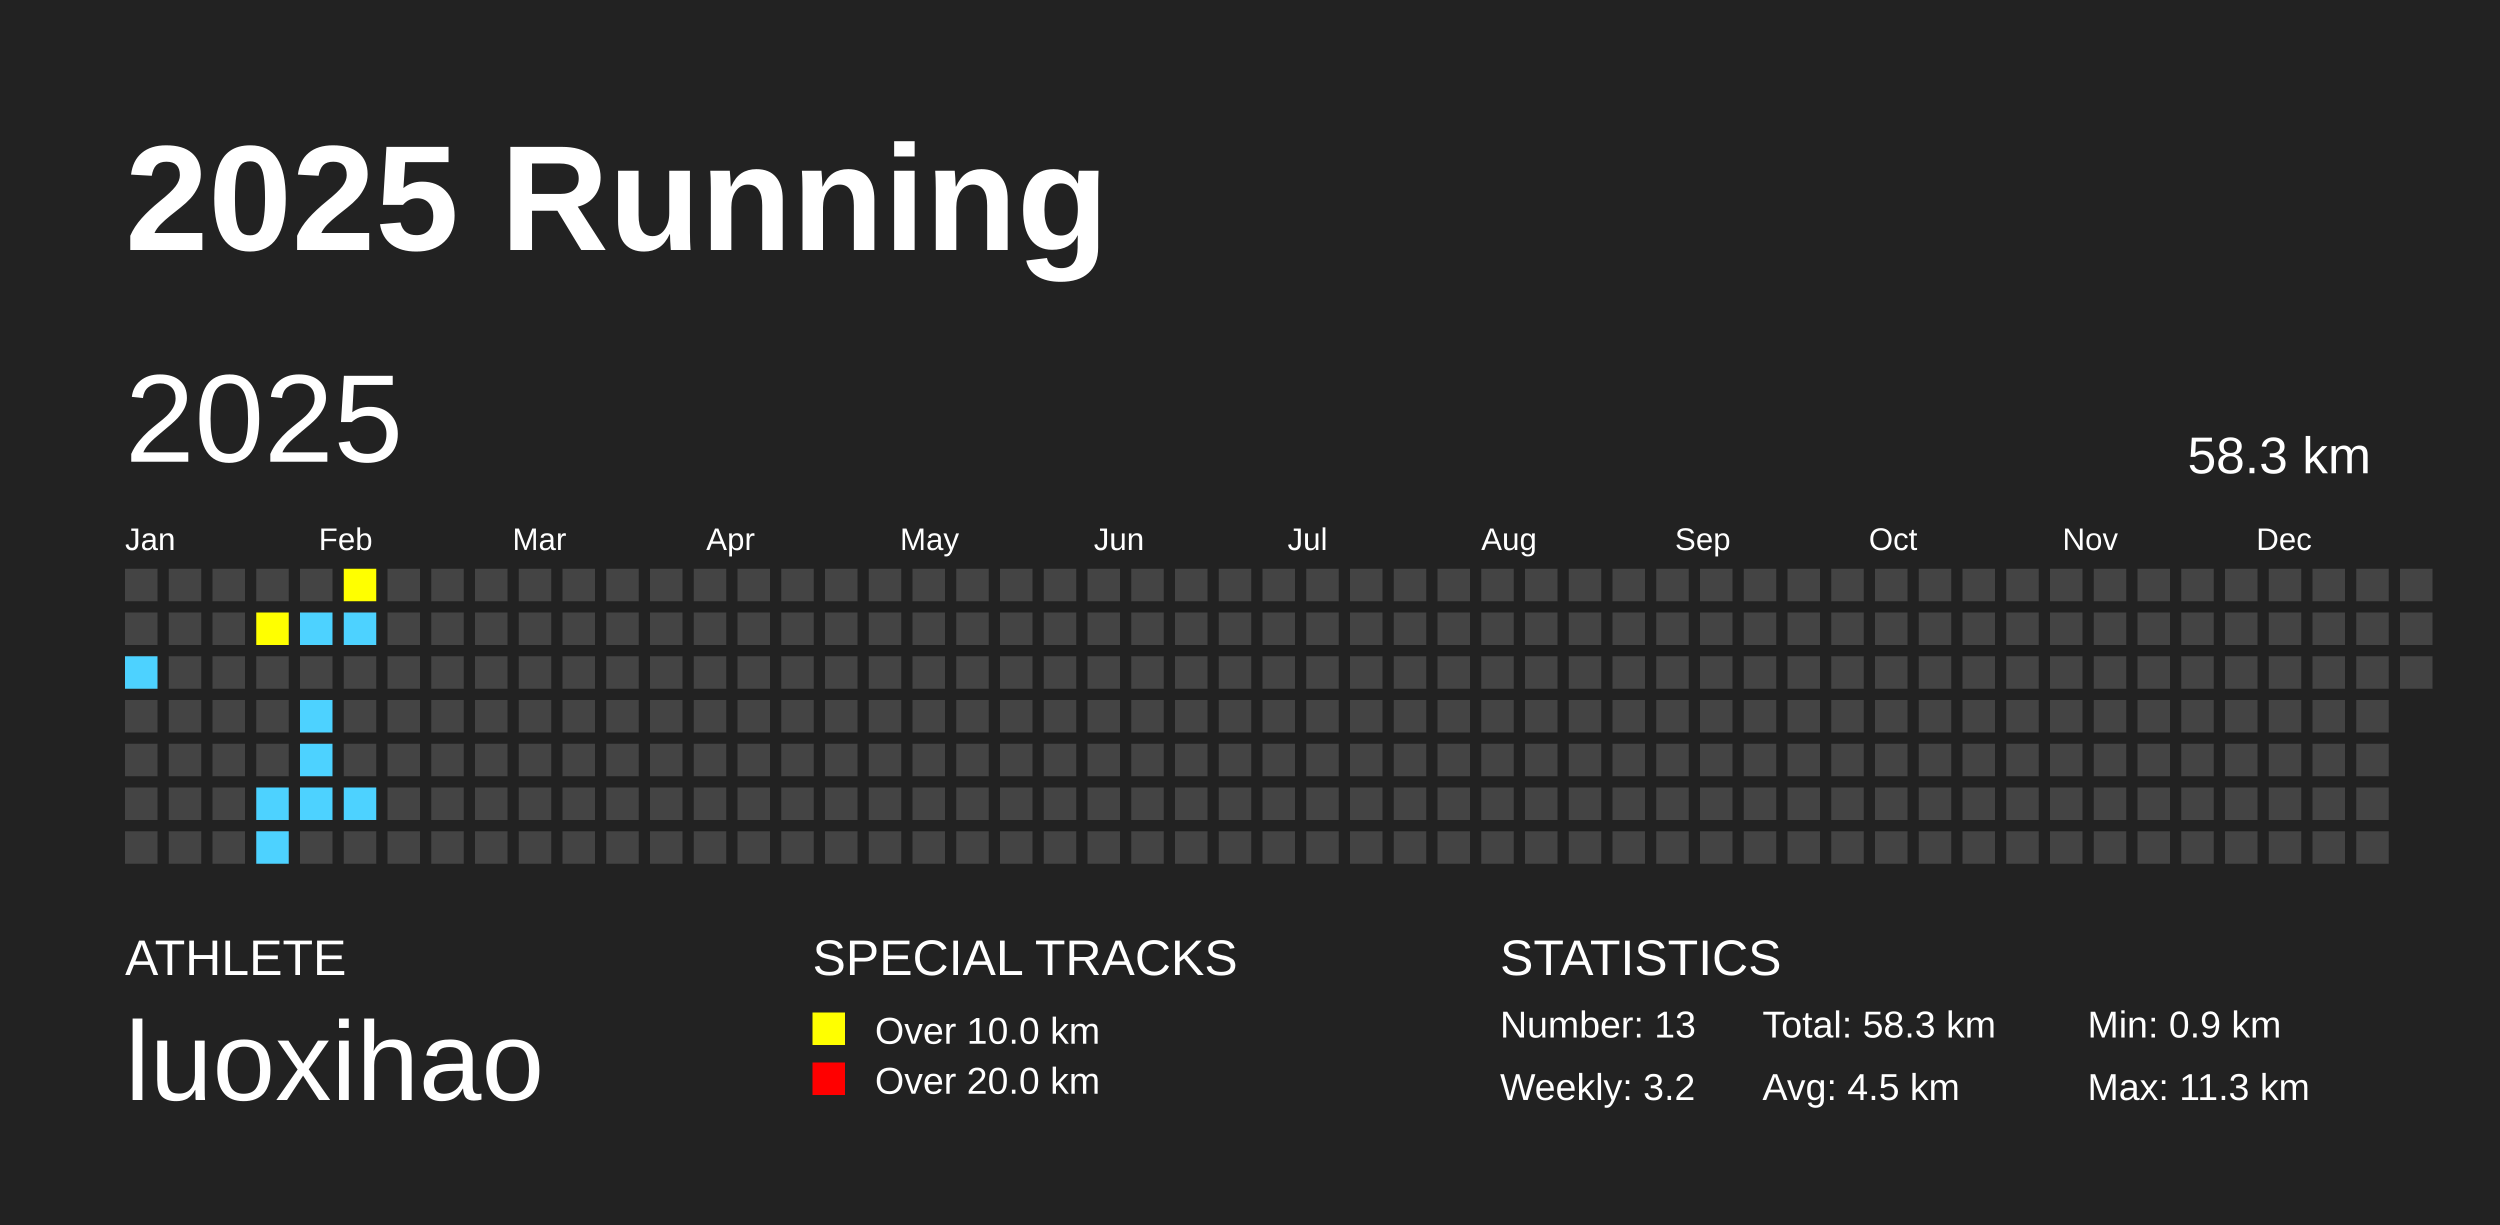
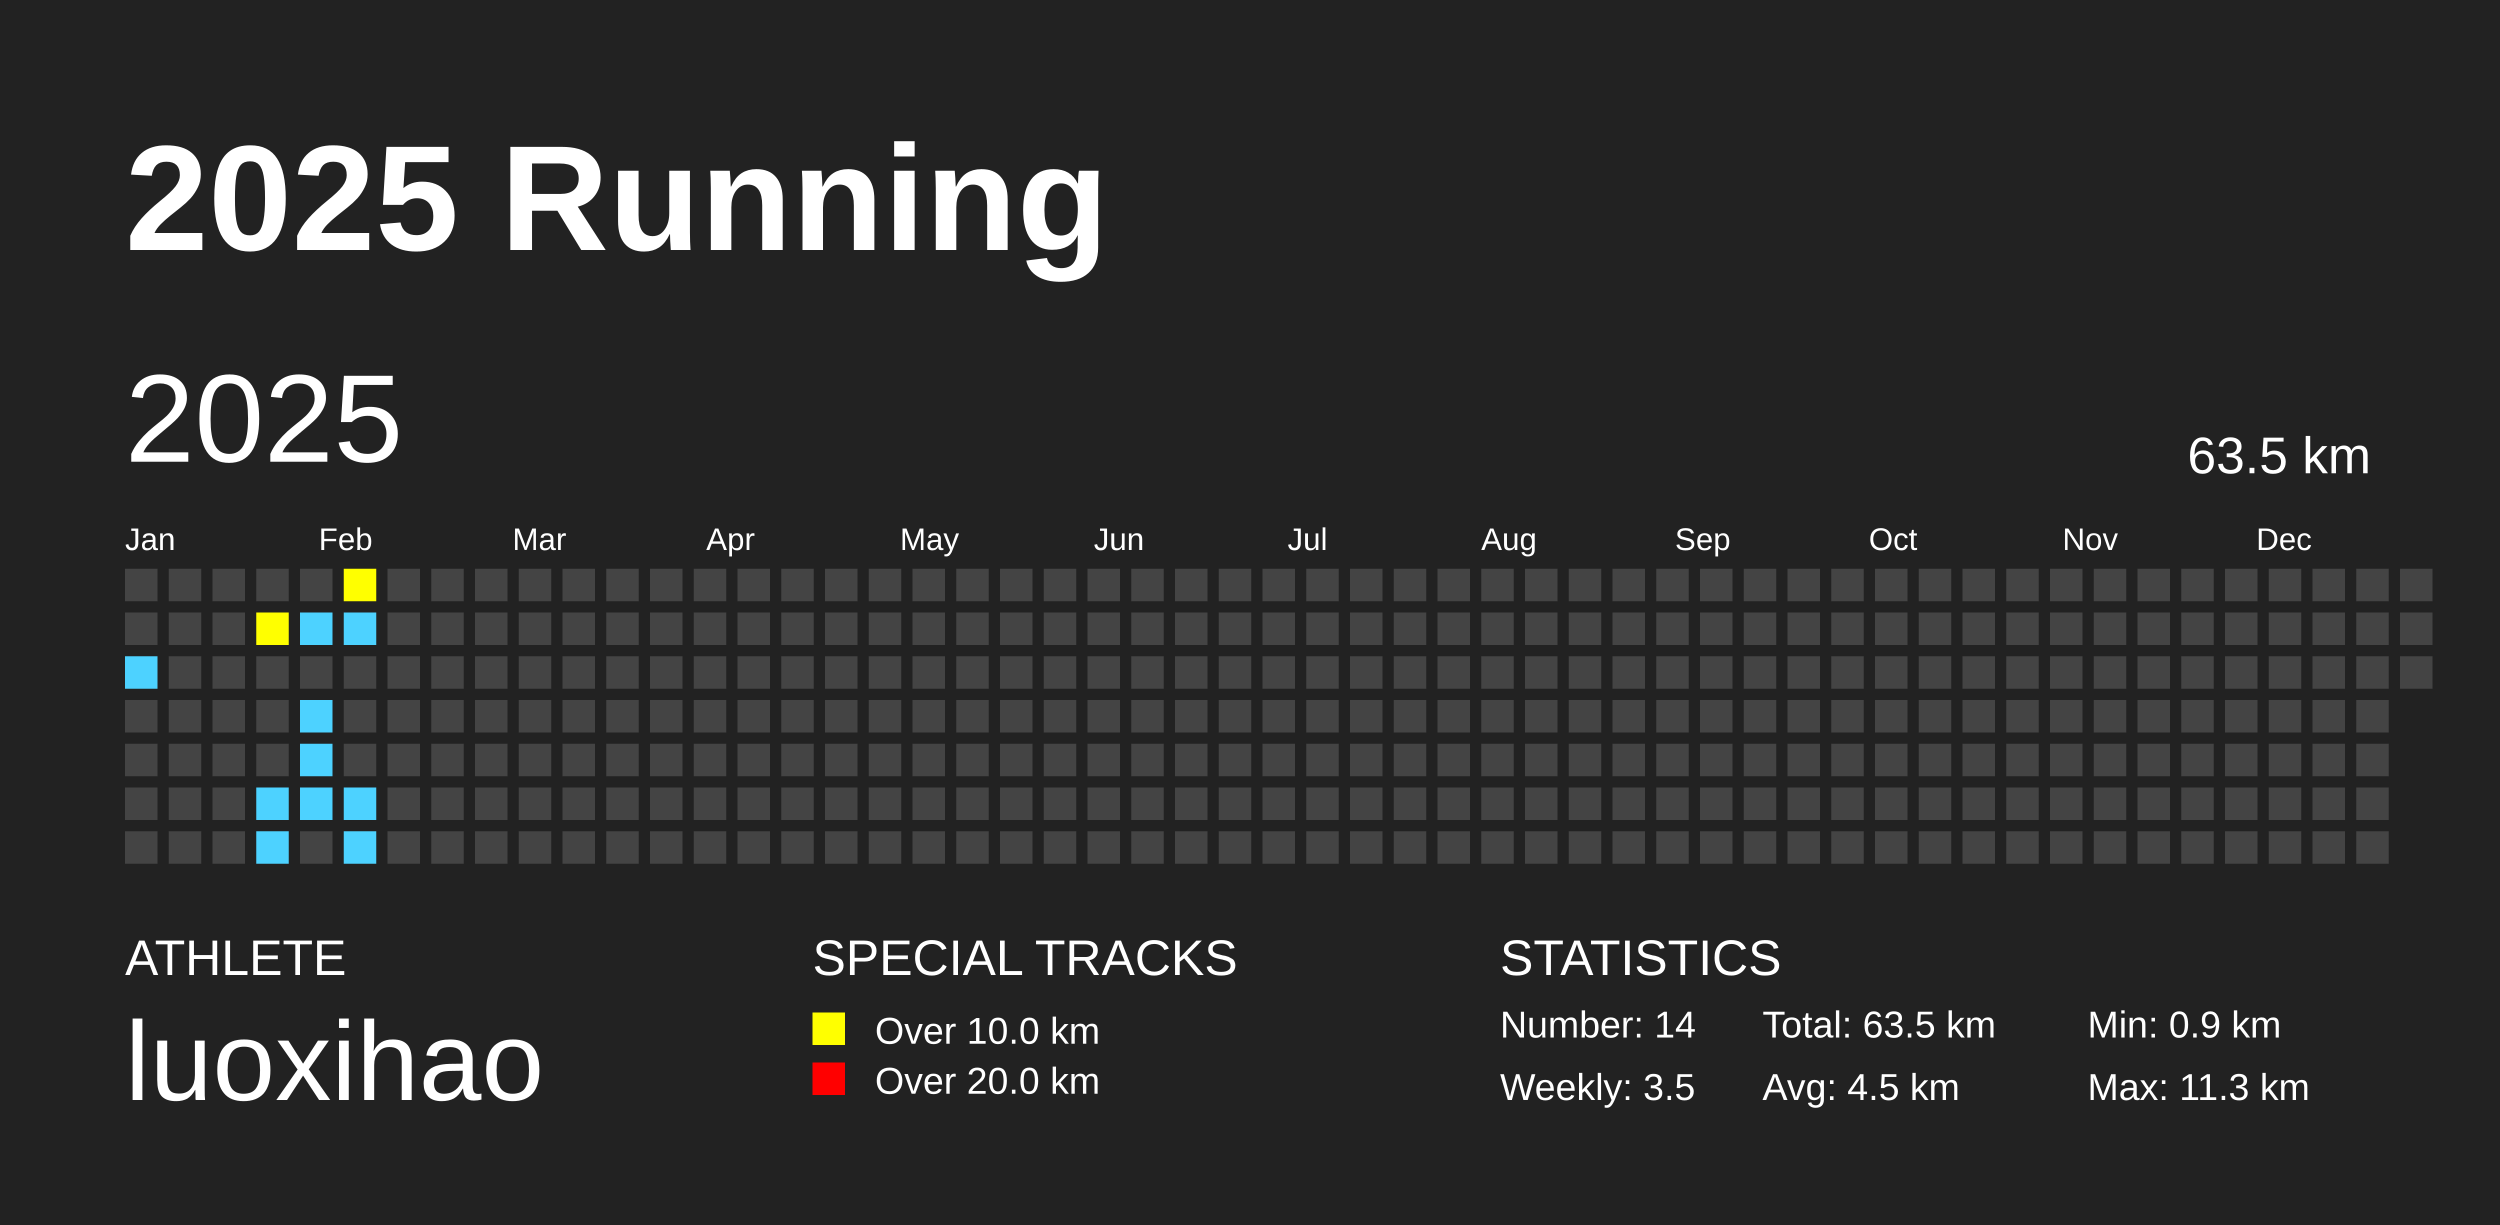
<svg xmlns="http://www.w3.org/2000/svg" baseProfile="full" height="98mm" version="1.1" viewBox="0,0,200,98" width="200mm">
  <defs />
  <rect fill="#222222" height="98" width="200" x="0" y="0" />
  <text fill="#FFFFFF" style="font-size:12px; font-family:Arial; font-weight:bold;" x="10" y="20">2025 Running</text>
  <text fill="#FFFFFF" style="font-size:4px; font-family:Arial" x="10" y="78">ATHLETE</text>
  <text fill="#FFFFFF" style="font-size:9px; font-family:Arial" x="10" y="88">luoxihao</text>
  <text fill="#FFFFFF" style="font-size:4px; font-family:Arial" x="65" y="78">SPECIAL TRACKS</text>
  <rect fill="yellow" height="2.6" width="2.6" x="65" y="81" />
  <text fill="#FFFFFF" style="font-size:3px; font-family:Arial" x="70" y="83.5">Over 10.0 km</text>
  <rect fill="red" height="2.6" width="2.6" x="65" y="85" />
  <text fill="#FFFFFF" style="font-size:3px; font-family:Arial" x="70" y="87.5">Over 20.0 km</text>
  <text fill="#FFFFFF" style="font-size:4px; font-family:Arial" x="120" y="78">STATISTICS</text>
-   <text fill="#FFFFFF" style="font-size:3px; font-family:Arial" x="120" y="83">Number: 13</text>
-   <text fill="#FFFFFF" style="font-size:3px; font-family:Arial" x="120" y="88">Weekly: 3.2</text>
-   <text fill="#FFFFFF" style="font-size:3px; font-family:Arial" x="141" y="83">Total: 58.3 km</text>
+   <text fill="#FFFFFF" style="font-size:3px; font-family:Arial" x="120" y="83">Number: 14</text>
+   <text fill="#FFFFFF" style="font-size:3px; font-family:Arial" x="120" y="88">Weekly: 3.5</text>
+   <text fill="#FFFFFF" style="font-size:3px; font-family:Arial" x="141" y="83">Total: 63.5 km</text>
  <text fill="#FFFFFF" style="font-size:3px; font-family:Arial" x="141" y="88">Avg: 4.5 km</text>
  <text fill="#FFFFFF" style="font-size:3px; font-family:Arial" x="167" y="83">Min: 0.9 km</text>
  <text fill="#FFFFFF" style="font-size:3px; font-family:Arial" x="167" y="88">Max: 11.3 km</text>
  <text dominant-baseline="hanging" fill="#FFFFFF" style="font-size:10.0px; font-family:Arial;" x="10" y="30">2025</text>
-   <text dominant-baseline="hanging" fill="#FFFFFF" style="font-size:4.125px; font-family:Arial;" x="175" y="35">58.3 km</text>
+   <text dominant-baseline="hanging" fill="#FFFFFF" style="font-size:4.125px; font-family:Arial;" x="175" y="35">63.5 km</text>
  <text fill="#FFFFFF" style="font-size:2.5px; font-family:Arial" x="10.0" y="44">Jan</text>
  <text fill="#FFFFFF" style="font-size:2.5px; font-family:Arial" x="25.5" y="44">Feb</text>
  <text fill="#FFFFFF" style="font-size:2.5px; font-family:Arial" x="41.0" y="44">Mar</text>
  <text fill="#FFFFFF" style="font-size:2.5px; font-family:Arial" x="56.5" y="44">Apr</text>
  <text fill="#FFFFFF" style="font-size:2.5px; font-family:Arial" x="72.0" y="44">May</text>
  <text fill="#FFFFFF" style="font-size:2.5px; font-family:Arial" x="87.5" y="44">Jun</text>
  <text fill="#FFFFFF" style="font-size:2.5px; font-family:Arial" x="103.0" y="44">Jul</text>
  <text fill="#FFFFFF" style="font-size:2.5px; font-family:Arial" x="118.5" y="44">Aug</text>
  <text fill="#FFFFFF" style="font-size:2.5px; font-family:Arial" x="134.0" y="44">Sep</text>
  <text fill="#FFFFFF" style="font-size:2.5px; font-family:Arial" x="149.5" y="44">Oct</text>
  <text fill="#FFFFFF" style="font-size:2.5px; font-family:Arial" x="165.0" y="44">Nov</text>
  <text fill="#FFFFFF" style="font-size:2.5px; font-family:Arial" x="180.5" y="44">Dec</text>
  <rect fill="#444444" height="2.6" width="2.6" x="10.0" y="45.5" />
  <rect fill="#444444" height="2.6" width="2.6" x="10.0" y="49.0" />
  <rect fill="#4DD2FF" height="2.6" width="2.6" x="10.0" y="52.5" />
  <rect fill="#444444" height="2.6" width="2.6" x="10.0" y="56.0" />
  <rect fill="#444444" height="2.6" width="2.6" x="10.0" y="59.5" />
  <rect fill="#444444" height="2.6" width="2.6" x="10.0" y="63.0" />
  <rect fill="#444444" height="2.6" width="2.6" x="10.0" y="66.5" />
  <rect fill="#444444" height="2.6" width="2.6" x="13.5" y="45.5" />
  <rect fill="#444444" height="2.6" width="2.6" x="13.5" y="49.0" />
  <rect fill="#444444" height="2.6" width="2.6" x="13.5" y="52.5" />
  <rect fill="#444444" height="2.6" width="2.6" x="13.5" y="56.0" />
  <rect fill="#444444" height="2.6" width="2.6" x="13.5" y="59.5" />
  <rect fill="#444444" height="2.6" width="2.6" x="13.5" y="63.0" />
  <rect fill="#444444" height="2.6" width="2.6" x="13.5" y="66.5" />
  <rect fill="#444444" height="2.6" width="2.6" x="17.0" y="45.5" />
  <rect fill="#444444" height="2.6" width="2.6" x="17.0" y="49.0" />
  <rect fill="#444444" height="2.6" width="2.6" x="17.0" y="52.5" />
  <rect fill="#444444" height="2.6" width="2.6" x="17.0" y="56.0" />
  <rect fill="#444444" height="2.6" width="2.6" x="17.0" y="59.5" />
  <rect fill="#444444" height="2.6" width="2.6" x="17.0" y="63.0" />
  <rect fill="#444444" height="2.6" width="2.6" x="17.0" y="66.5" />
  <rect fill="#444444" height="2.6" width="2.6" x="20.5" y="45.5" />
  <rect fill="yellow" height="2.6" width="2.6" x="20.5" y="49.0" />
  <rect fill="#444444" height="2.6" width="2.6" x="20.5" y="52.5" />
  <rect fill="#444444" height="2.6" width="2.6" x="20.5" y="56.0" />
  <rect fill="#444444" height="2.6" width="2.6" x="20.5" y="59.5" />
  <rect fill="#4DD2FF" height="2.6" width="2.6" x="20.5" y="63.0" />
  <rect fill="#4DD2FF" height="2.6" width="2.6" x="20.5" y="66.5" />
  <rect fill="#444444" height="2.6" width="2.6" x="24.0" y="45.5" />
  <rect fill="#4DD2FF" height="2.6" width="2.6" x="24.0" y="49.0" />
  <rect fill="#444444" height="2.6" width="2.6" x="24.0" y="52.5" />
  <rect fill="#4DD2FF" height="2.6" width="2.6" x="24.0" y="56.0" />
  <rect fill="#4DD2FF" height="2.6" width="2.6" x="24.0" y="59.5" />
  <rect fill="#4DD2FF" height="2.6" width="2.6" x="24.0" y="63.0" />
  <rect fill="#444444" height="2.6" width="2.6" x="24.0" y="66.5" />
  <rect fill="yellow" height="2.6" width="2.6" x="27.5" y="45.5" />
  <rect fill="#4DD2FF" height="2.6" width="2.6" x="27.5" y="49.0" />
  <rect fill="#444444" height="2.6" width="2.6" x="27.5" y="52.5" />
  <rect fill="#444444" height="2.6" width="2.6" x="27.5" y="56.0" />
  <rect fill="#444444" height="2.6" width="2.6" x="27.5" y="59.5" />
  <rect fill="#4DD2FF" height="2.6" width="2.6" x="27.5" y="63.0" />
-   <rect fill="#444444" height="2.6" width="2.6" x="27.5" y="66.5" />
+   <rect fill="#4DD2FF" height="2.6" width="2.6" x="27.5" y="66.5" />
  <rect fill="#444444" height="2.6" width="2.6" x="31.0" y="45.5" />
  <rect fill="#444444" height="2.6" width="2.6" x="31.0" y="49.0" />
  <rect fill="#444444" height="2.6" width="2.6" x="31.0" y="52.5" />
  <rect fill="#444444" height="2.6" width="2.6" x="31.0" y="56.0" />
  <rect fill="#444444" height="2.6" width="2.6" x="31.0" y="59.5" />
  <rect fill="#444444" height="2.6" width="2.6" x="31.0" y="63.0" />
  <rect fill="#444444" height="2.6" width="2.6" x="31.0" y="66.5" />
  <rect fill="#444444" height="2.6" width="2.6" x="34.5" y="45.5" />
  <rect fill="#444444" height="2.6" width="2.6" x="34.5" y="49.0" />
  <rect fill="#444444" height="2.6" width="2.6" x="34.5" y="52.5" />
  <rect fill="#444444" height="2.6" width="2.6" x="34.5" y="56.0" />
  <rect fill="#444444" height="2.6" width="2.6" x="34.5" y="59.5" />
  <rect fill="#444444" height="2.6" width="2.6" x="34.5" y="63.0" />
  <rect fill="#444444" height="2.6" width="2.6" x="34.5" y="66.5" />
  <rect fill="#444444" height="2.6" width="2.6" x="38.0" y="45.5" />
  <rect fill="#444444" height="2.6" width="2.6" x="38.0" y="49.0" />
  <rect fill="#444444" height="2.6" width="2.6" x="38.0" y="52.5" />
  <rect fill="#444444" height="2.6" width="2.6" x="38.0" y="56.0" />
  <rect fill="#444444" height="2.6" width="2.6" x="38.0" y="59.5" />
  <rect fill="#444444" height="2.6" width="2.6" x="38.0" y="63.0" />
  <rect fill="#444444" height="2.6" width="2.6" x="38.0" y="66.5" />
  <rect fill="#444444" height="2.6" width="2.6" x="41.5" y="45.5" />
  <rect fill="#444444" height="2.6" width="2.6" x="41.5" y="49.0" />
  <rect fill="#444444" height="2.6" width="2.6" x="41.5" y="52.5" />
  <rect fill="#444444" height="2.6" width="2.6" x="41.5" y="56.0" />
  <rect fill="#444444" height="2.6" width="2.6" x="41.5" y="59.5" />
  <rect fill="#444444" height="2.6" width="2.6" x="41.5" y="63.0" />
  <rect fill="#444444" height="2.6" width="2.6" x="41.5" y="66.5" />
  <rect fill="#444444" height="2.6" width="2.6" x="45.0" y="45.5" />
  <rect fill="#444444" height="2.6" width="2.6" x="45.0" y="49.0" />
  <rect fill="#444444" height="2.6" width="2.6" x="45.0" y="52.5" />
  <rect fill="#444444" height="2.6" width="2.6" x="45.0" y="56.0" />
  <rect fill="#444444" height="2.6" width="2.6" x="45.0" y="59.5" />
  <rect fill="#444444" height="2.6" width="2.6" x="45.0" y="63.0" />
  <rect fill="#444444" height="2.6" width="2.6" x="45.0" y="66.5" />
  <rect fill="#444444" height="2.6" width="2.6" x="48.5" y="45.5" />
  <rect fill="#444444" height="2.6" width="2.6" x="48.5" y="49.0" />
  <rect fill="#444444" height="2.6" width="2.6" x="48.5" y="52.5" />
  <rect fill="#444444" height="2.6" width="2.6" x="48.5" y="56.0" />
  <rect fill="#444444" height="2.6" width="2.6" x="48.5" y="59.5" />
  <rect fill="#444444" height="2.6" width="2.6" x="48.5" y="63.0" />
  <rect fill="#444444" height="2.6" width="2.6" x="48.5" y="66.5" />
  <rect fill="#444444" height="2.6" width="2.6" x="52.0" y="45.5" />
  <rect fill="#444444" height="2.6" width="2.6" x="52.0" y="49.0" />
  <rect fill="#444444" height="2.6" width="2.6" x="52.0" y="52.5" />
  <rect fill="#444444" height="2.6" width="2.6" x="52.0" y="56.0" />
  <rect fill="#444444" height="2.6" width="2.6" x="52.0" y="59.5" />
  <rect fill="#444444" height="2.6" width="2.6" x="52.0" y="63.0" />
  <rect fill="#444444" height="2.6" width="2.6" x="52.0" y="66.5" />
  <rect fill="#444444" height="2.6" width="2.6" x="55.5" y="45.5" />
  <rect fill="#444444" height="2.6" width="2.6" x="55.5" y="49.0" />
  <rect fill="#444444" height="2.6" width="2.6" x="55.5" y="52.5" />
  <rect fill="#444444" height="2.6" width="2.6" x="55.5" y="56.0" />
  <rect fill="#444444" height="2.6" width="2.6" x="55.5" y="59.5" />
  <rect fill="#444444" height="2.6" width="2.6" x="55.5" y="63.0" />
  <rect fill="#444444" height="2.6" width="2.6" x="55.5" y="66.5" />
  <rect fill="#444444" height="2.6" width="2.6" x="59.0" y="45.5" />
  <rect fill="#444444" height="2.6" width="2.6" x="59.0" y="49.0" />
  <rect fill="#444444" height="2.6" width="2.6" x="59.0" y="52.5" />
  <rect fill="#444444" height="2.6" width="2.6" x="59.0" y="56.0" />
  <rect fill="#444444" height="2.6" width="2.6" x="59.0" y="59.5" />
  <rect fill="#444444" height="2.6" width="2.6" x="59.0" y="63.0" />
  <rect fill="#444444" height="2.6" width="2.6" x="59.0" y="66.5" />
  <rect fill="#444444" height="2.6" width="2.6" x="62.5" y="45.5" />
  <rect fill="#444444" height="2.6" width="2.6" x="62.5" y="49.0" />
  <rect fill="#444444" height="2.6" width="2.6" x="62.5" y="52.5" />
  <rect fill="#444444" height="2.6" width="2.6" x="62.5" y="56.0" />
  <rect fill="#444444" height="2.6" width="2.6" x="62.5" y="59.5" />
  <rect fill="#444444" height="2.6" width="2.6" x="62.5" y="63.0" />
  <rect fill="#444444" height="2.6" width="2.6" x="62.5" y="66.5" />
  <rect fill="#444444" height="2.6" width="2.6" x="66.0" y="45.5" />
  <rect fill="#444444" height="2.6" width="2.6" x="66.0" y="49.0" />
  <rect fill="#444444" height="2.6" width="2.6" x="66.0" y="52.5" />
  <rect fill="#444444" height="2.6" width="2.6" x="66.0" y="56.0" />
  <rect fill="#444444" height="2.6" width="2.6" x="66.0" y="59.5" />
  <rect fill="#444444" height="2.6" width="2.6" x="66.0" y="63.0" />
  <rect fill="#444444" height="2.6" width="2.6" x="66.0" y="66.5" />
  <rect fill="#444444" height="2.6" width="2.6" x="69.5" y="45.5" />
  <rect fill="#444444" height="2.6" width="2.6" x="69.5" y="49.0" />
  <rect fill="#444444" height="2.6" width="2.6" x="69.5" y="52.5" />
  <rect fill="#444444" height="2.6" width="2.6" x="69.5" y="56.0" />
  <rect fill="#444444" height="2.6" width="2.6" x="69.5" y="59.5" />
  <rect fill="#444444" height="2.6" width="2.6" x="69.5" y="63.0" />
  <rect fill="#444444" height="2.6" width="2.6" x="69.5" y="66.5" />
  <rect fill="#444444" height="2.6" width="2.6" x="73.0" y="45.5" />
  <rect fill="#444444" height="2.6" width="2.6" x="73.0" y="49.0" />
  <rect fill="#444444" height="2.6" width="2.6" x="73.0" y="52.5" />
  <rect fill="#444444" height="2.6" width="2.6" x="73.0" y="56.0" />
  <rect fill="#444444" height="2.6" width="2.6" x="73.0" y="59.5" />
  <rect fill="#444444" height="2.6" width="2.6" x="73.0" y="63.0" />
  <rect fill="#444444" height="2.6" width="2.6" x="73.0" y="66.5" />
  <rect fill="#444444" height="2.6" width="2.6" x="76.5" y="45.5" />
  <rect fill="#444444" height="2.6" width="2.6" x="76.5" y="49.0" />
  <rect fill="#444444" height="2.6" width="2.6" x="76.5" y="52.5" />
  <rect fill="#444444" height="2.6" width="2.6" x="76.5" y="56.0" />
  <rect fill="#444444" height="2.6" width="2.6" x="76.5" y="59.5" />
  <rect fill="#444444" height="2.6" width="2.6" x="76.5" y="63.0" />
  <rect fill="#444444" height="2.6" width="2.6" x="76.5" y="66.5" />
  <rect fill="#444444" height="2.6" width="2.6" x="80.0" y="45.5" />
  <rect fill="#444444" height="2.6" width="2.6" x="80.0" y="49.0" />
  <rect fill="#444444" height="2.6" width="2.6" x="80.0" y="52.5" />
  <rect fill="#444444" height="2.6" width="2.6" x="80.0" y="56.0" />
  <rect fill="#444444" height="2.6" width="2.6" x="80.0" y="59.5" />
  <rect fill="#444444" height="2.6" width="2.6" x="80.0" y="63.0" />
  <rect fill="#444444" height="2.6" width="2.6" x="80.0" y="66.5" />
  <rect fill="#444444" height="2.6" width="2.6" x="83.5" y="45.5" />
  <rect fill="#444444" height="2.6" width="2.6" x="83.5" y="49.0" />
  <rect fill="#444444" height="2.6" width="2.6" x="83.5" y="52.5" />
  <rect fill="#444444" height="2.6" width="2.6" x="83.5" y="56.0" />
  <rect fill="#444444" height="2.6" width="2.6" x="83.5" y="59.5" />
  <rect fill="#444444" height="2.6" width="2.6" x="83.5" y="63.0" />
  <rect fill="#444444" height="2.6" width="2.6" x="83.5" y="66.5" />
  <rect fill="#444444" height="2.6" width="2.6" x="87.0" y="45.5" />
  <rect fill="#444444" height="2.6" width="2.6" x="87.0" y="49.0" />
  <rect fill="#444444" height="2.6" width="2.6" x="87.0" y="52.5" />
  <rect fill="#444444" height="2.6" width="2.6" x="87.0" y="56.0" />
  <rect fill="#444444" height="2.6" width="2.6" x="87.0" y="59.5" />
  <rect fill="#444444" height="2.6" width="2.6" x="87.0" y="63.0" />
  <rect fill="#444444" height="2.6" width="2.6" x="87.0" y="66.5" />
  <rect fill="#444444" height="2.6" width="2.6" x="90.5" y="45.5" />
  <rect fill="#444444" height="2.6" width="2.6" x="90.5" y="49.0" />
  <rect fill="#444444" height="2.6" width="2.6" x="90.5" y="52.5" />
  <rect fill="#444444" height="2.6" width="2.6" x="90.5" y="56.0" />
  <rect fill="#444444" height="2.6" width="2.6" x="90.5" y="59.5" />
  <rect fill="#444444" height="2.6" width="2.6" x="90.5" y="63.0" />
  <rect fill="#444444" height="2.6" width="2.6" x="90.5" y="66.5" />
  <rect fill="#444444" height="2.6" width="2.6" x="94.0" y="45.5" />
  <rect fill="#444444" height="2.6" width="2.6" x="94.0" y="49.0" />
  <rect fill="#444444" height="2.6" width="2.6" x="94.0" y="52.5" />
  <rect fill="#444444" height="2.6" width="2.6" x="94.0" y="56.0" />
  <rect fill="#444444" height="2.6" width="2.6" x="94.0" y="59.5" />
  <rect fill="#444444" height="2.6" width="2.6" x="94.0" y="63.0" />
  <rect fill="#444444" height="2.6" width="2.6" x="94.0" y="66.5" />
  <rect fill="#444444" height="2.6" width="2.6" x="97.5" y="45.5" />
  <rect fill="#444444" height="2.6" width="2.6" x="97.5" y="49.0" />
  <rect fill="#444444" height="2.6" width="2.6" x="97.5" y="52.5" />
  <rect fill="#444444" height="2.6" width="2.6" x="97.5" y="56.0" />
  <rect fill="#444444" height="2.6" width="2.6" x="97.5" y="59.5" />
  <rect fill="#444444" height="2.6" width="2.6" x="97.5" y="63.0" />
  <rect fill="#444444" height="2.6" width="2.6" x="97.5" y="66.5" />
  <rect fill="#444444" height="2.6" width="2.6" x="101.0" y="45.5" />
  <rect fill="#444444" height="2.6" width="2.6" x="101.0" y="49.0" />
  <rect fill="#444444" height="2.6" width="2.6" x="101.0" y="52.5" />
  <rect fill="#444444" height="2.6" width="2.6" x="101.0" y="56.0" />
  <rect fill="#444444" height="2.6" width="2.6" x="101.0" y="59.5" />
  <rect fill="#444444" height="2.6" width="2.6" x="101.0" y="63.0" />
  <rect fill="#444444" height="2.6" width="2.6" x="101.0" y="66.5" />
  <rect fill="#444444" height="2.6" width="2.6" x="104.5" y="45.5" />
  <rect fill="#444444" height="2.6" width="2.6" x="104.5" y="49.0" />
  <rect fill="#444444" height="2.6" width="2.6" x="104.5" y="52.5" />
  <rect fill="#444444" height="2.6" width="2.6" x="104.5" y="56.0" />
  <rect fill="#444444" height="2.6" width="2.6" x="104.5" y="59.5" />
  <rect fill="#444444" height="2.6" width="2.6" x="104.5" y="63.0" />
  <rect fill="#444444" height="2.6" width="2.6" x="104.5" y="66.5" />
  <rect fill="#444444" height="2.6" width="2.6" x="108.0" y="45.5" />
  <rect fill="#444444" height="2.6" width="2.6" x="108.0" y="49.0" />
  <rect fill="#444444" height="2.6" width="2.6" x="108.0" y="52.5" />
  <rect fill="#444444" height="2.6" width="2.6" x="108.0" y="56.0" />
  <rect fill="#444444" height="2.6" width="2.6" x="108.0" y="59.5" />
  <rect fill="#444444" height="2.6" width="2.6" x="108.0" y="63.0" />
  <rect fill="#444444" height="2.6" width="2.6" x="108.0" y="66.5" />
  <rect fill="#444444" height="2.6" width="2.6" x="111.5" y="45.5" />
  <rect fill="#444444" height="2.6" width="2.6" x="111.5" y="49.0" />
  <rect fill="#444444" height="2.6" width="2.6" x="111.5" y="52.5" />
  <rect fill="#444444" height="2.6" width="2.6" x="111.5" y="56.0" />
  <rect fill="#444444" height="2.6" width="2.6" x="111.5" y="59.5" />
  <rect fill="#444444" height="2.6" width="2.6" x="111.5" y="63.0" />
  <rect fill="#444444" height="2.6" width="2.6" x="111.5" y="66.5" />
  <rect fill="#444444" height="2.6" width="2.6" x="115.0" y="45.5" />
  <rect fill="#444444" height="2.6" width="2.6" x="115.0" y="49.0" />
  <rect fill="#444444" height="2.6" width="2.6" x="115.0" y="52.5" />
  <rect fill="#444444" height="2.6" width="2.6" x="115.0" y="56.0" />
  <rect fill="#444444" height="2.6" width="2.6" x="115.0" y="59.5" />
  <rect fill="#444444" height="2.6" width="2.6" x="115.0" y="63.0" />
  <rect fill="#444444" height="2.6" width="2.6" x="115.0" y="66.5" />
  <rect fill="#444444" height="2.6" width="2.6" x="118.5" y="45.5" />
  <rect fill="#444444" height="2.6" width="2.6" x="118.5" y="49.0" />
  <rect fill="#444444" height="2.6" width="2.6" x="118.5" y="52.5" />
  <rect fill="#444444" height="2.6" width="2.6" x="118.5" y="56.0" />
  <rect fill="#444444" height="2.6" width="2.6" x="118.5" y="59.5" />
  <rect fill="#444444" height="2.6" width="2.6" x="118.5" y="63.0" />
  <rect fill="#444444" height="2.6" width="2.6" x="118.5" y="66.5" />
  <rect fill="#444444" height="2.6" width="2.6" x="122.0" y="45.5" />
  <rect fill="#444444" height="2.6" width="2.6" x="122.0" y="49.0" />
  <rect fill="#444444" height="2.6" width="2.6" x="122.0" y="52.5" />
  <rect fill="#444444" height="2.6" width="2.6" x="122.0" y="56.0" />
  <rect fill="#444444" height="2.6" width="2.6" x="122.0" y="59.5" />
  <rect fill="#444444" height="2.6" width="2.6" x="122.0" y="63.0" />
  <rect fill="#444444" height="2.6" width="2.6" x="122.0" y="66.5" />
  <rect fill="#444444" height="2.6" width="2.6" x="125.5" y="45.5" />
  <rect fill="#444444" height="2.6" width="2.6" x="125.5" y="49.0" />
  <rect fill="#444444" height="2.6" width="2.6" x="125.5" y="52.5" />
  <rect fill="#444444" height="2.6" width="2.6" x="125.5" y="56.0" />
  <rect fill="#444444" height="2.6" width="2.6" x="125.5" y="59.5" />
  <rect fill="#444444" height="2.6" width="2.6" x="125.5" y="63.0" />
  <rect fill="#444444" height="2.6" width="2.6" x="125.5" y="66.5" />
  <rect fill="#444444" height="2.6" width="2.6" x="129.0" y="45.5" />
  <rect fill="#444444" height="2.6" width="2.6" x="129.0" y="49.0" />
  <rect fill="#444444" height="2.6" width="2.6" x="129.0" y="52.5" />
  <rect fill="#444444" height="2.6" width="2.6" x="129.0" y="56.0" />
  <rect fill="#444444" height="2.6" width="2.6" x="129.0" y="59.5" />
  <rect fill="#444444" height="2.6" width="2.6" x="129.0" y="63.0" />
  <rect fill="#444444" height="2.6" width="2.6" x="129.0" y="66.5" />
  <rect fill="#444444" height="2.6" width="2.6" x="132.5" y="45.5" />
  <rect fill="#444444" height="2.6" width="2.6" x="132.5" y="49.0" />
  <rect fill="#444444" height="2.6" width="2.6" x="132.5" y="52.5" />
  <rect fill="#444444" height="2.6" width="2.6" x="132.5" y="56.0" />
  <rect fill="#444444" height="2.6" width="2.6" x="132.5" y="59.5" />
  <rect fill="#444444" height="2.6" width="2.6" x="132.5" y="63.0" />
  <rect fill="#444444" height="2.6" width="2.6" x="132.5" y="66.5" />
  <rect fill="#444444" height="2.6" width="2.6" x="136.0" y="45.5" />
  <rect fill="#444444" height="2.6" width="2.6" x="136.0" y="49.0" />
  <rect fill="#444444" height="2.6" width="2.6" x="136.0" y="52.5" />
  <rect fill="#444444" height="2.6" width="2.6" x="136.0" y="56.0" />
  <rect fill="#444444" height="2.6" width="2.6" x="136.0" y="59.5" />
  <rect fill="#444444" height="2.6" width="2.6" x="136.0" y="63.0" />
  <rect fill="#444444" height="2.6" width="2.6" x="136.0" y="66.5" />
  <rect fill="#444444" height="2.6" width="2.6" x="139.5" y="45.5" />
  <rect fill="#444444" height="2.6" width="2.6" x="139.5" y="49.0" />
  <rect fill="#444444" height="2.6" width="2.6" x="139.5" y="52.5" />
  <rect fill="#444444" height="2.6" width="2.6" x="139.5" y="56.0" />
  <rect fill="#444444" height="2.6" width="2.6" x="139.5" y="59.5" />
  <rect fill="#444444" height="2.6" width="2.6" x="139.5" y="63.0" />
  <rect fill="#444444" height="2.6" width="2.6" x="139.5" y="66.5" />
  <rect fill="#444444" height="2.6" width="2.6" x="143.0" y="45.5" />
  <rect fill="#444444" height="2.6" width="2.6" x="143.0" y="49.0" />
  <rect fill="#444444" height="2.6" width="2.6" x="143.0" y="52.5" />
  <rect fill="#444444" height="2.6" width="2.6" x="143.0" y="56.0" />
  <rect fill="#444444" height="2.6" width="2.6" x="143.0" y="59.5" />
  <rect fill="#444444" height="2.6" width="2.6" x="143.0" y="63.0" />
  <rect fill="#444444" height="2.6" width="2.6" x="143.0" y="66.5" />
  <rect fill="#444444" height="2.6" width="2.6" x="146.5" y="45.5" />
  <rect fill="#444444" height="2.6" width="2.6" x="146.5" y="49.0" />
  <rect fill="#444444" height="2.6" width="2.6" x="146.5" y="52.5" />
  <rect fill="#444444" height="2.6" width="2.6" x="146.5" y="56.0" />
  <rect fill="#444444" height="2.6" width="2.6" x="146.5" y="59.5" />
  <rect fill="#444444" height="2.6" width="2.6" x="146.5" y="63.0" />
  <rect fill="#444444" height="2.6" width="2.6" x="146.5" y="66.5" />
  <rect fill="#444444" height="2.6" width="2.6" x="150.0" y="45.5" />
  <rect fill="#444444" height="2.6" width="2.6" x="150.0" y="49.0" />
  <rect fill="#444444" height="2.6" width="2.6" x="150.0" y="52.5" />
  <rect fill="#444444" height="2.6" width="2.6" x="150.0" y="56.0" />
  <rect fill="#444444" height="2.6" width="2.6" x="150.0" y="59.5" />
  <rect fill="#444444" height="2.6" width="2.6" x="150.0" y="63.0" />
  <rect fill="#444444" height="2.6" width="2.6" x="150.0" y="66.5" />
  <rect fill="#444444" height="2.6" width="2.6" x="153.5" y="45.5" />
  <rect fill="#444444" height="2.6" width="2.6" x="153.5" y="49.0" />
  <rect fill="#444444" height="2.6" width="2.6" x="153.5" y="52.5" />
  <rect fill="#444444" height="2.6" width="2.6" x="153.5" y="56.0" />
  <rect fill="#444444" height="2.6" width="2.6" x="153.5" y="59.5" />
  <rect fill="#444444" height="2.6" width="2.6" x="153.5" y="63.0" />
  <rect fill="#444444" height="2.6" width="2.6" x="153.5" y="66.5" />
  <rect fill="#444444" height="2.6" width="2.6" x="157.0" y="45.5" />
  <rect fill="#444444" height="2.6" width="2.6" x="157.0" y="49.0" />
  <rect fill="#444444" height="2.6" width="2.6" x="157.0" y="52.5" />
  <rect fill="#444444" height="2.6" width="2.6" x="157.0" y="56.0" />
  <rect fill="#444444" height="2.6" width="2.6" x="157.0" y="59.5" />
  <rect fill="#444444" height="2.6" width="2.6" x="157.0" y="63.0" />
  <rect fill="#444444" height="2.6" width="2.6" x="157.0" y="66.5" />
  <rect fill="#444444" height="2.6" width="2.6" x="160.5" y="45.5" />
  <rect fill="#444444" height="2.6" width="2.6" x="160.5" y="49.0" />
  <rect fill="#444444" height="2.6" width="2.6" x="160.5" y="52.5" />
  <rect fill="#444444" height="2.6" width="2.6" x="160.5" y="56.0" />
  <rect fill="#444444" height="2.6" width="2.6" x="160.5" y="59.5" />
  <rect fill="#444444" height="2.6" width="2.6" x="160.5" y="63.0" />
  <rect fill="#444444" height="2.6" width="2.6" x="160.5" y="66.5" />
  <rect fill="#444444" height="2.6" width="2.6" x="164.0" y="45.5" />
  <rect fill="#444444" height="2.6" width="2.6" x="164.0" y="49.0" />
  <rect fill="#444444" height="2.6" width="2.6" x="164.0" y="52.5" />
  <rect fill="#444444" height="2.6" width="2.6" x="164.0" y="56.0" />
  <rect fill="#444444" height="2.6" width="2.6" x="164.0" y="59.5" />
  <rect fill="#444444" height="2.6" width="2.6" x="164.0" y="63.0" />
  <rect fill="#444444" height="2.6" width="2.6" x="164.0" y="66.5" />
  <rect fill="#444444" height="2.6" width="2.6" x="167.5" y="45.5" />
  <rect fill="#444444" height="2.6" width="2.6" x="167.5" y="49.0" />
  <rect fill="#444444" height="2.6" width="2.6" x="167.5" y="52.5" />
  <rect fill="#444444" height="2.6" width="2.6" x="167.5" y="56.0" />
  <rect fill="#444444" height="2.6" width="2.6" x="167.5" y="59.5" />
  <rect fill="#444444" height="2.6" width="2.6" x="167.5" y="63.0" />
  <rect fill="#444444" height="2.6" width="2.6" x="167.5" y="66.5" />
  <rect fill="#444444" height="2.6" width="2.6" x="171.0" y="45.5" />
  <rect fill="#444444" height="2.6" width="2.6" x="171.0" y="49.0" />
  <rect fill="#444444" height="2.6" width="2.6" x="171.0" y="52.5" />
  <rect fill="#444444" height="2.6" width="2.6" x="171.0" y="56.0" />
  <rect fill="#444444" height="2.6" width="2.6" x="171.0" y="59.5" />
  <rect fill="#444444" height="2.6" width="2.6" x="171.0" y="63.0" />
  <rect fill="#444444" height="2.6" width="2.6" x="171.0" y="66.5" />
  <rect fill="#444444" height="2.6" width="2.6" x="174.5" y="45.5" />
  <rect fill="#444444" height="2.6" width="2.6" x="174.5" y="49.0" />
  <rect fill="#444444" height="2.6" width="2.6" x="174.5" y="52.5" />
  <rect fill="#444444" height="2.6" width="2.6" x="174.5" y="56.0" />
  <rect fill="#444444" height="2.6" width="2.6" x="174.5" y="59.5" />
  <rect fill="#444444" height="2.6" width="2.6" x="174.5" y="63.0" />
  <rect fill="#444444" height="2.6" width="2.6" x="174.5" y="66.5" />
  <rect fill="#444444" height="2.6" width="2.6" x="178.0" y="45.5" />
  <rect fill="#444444" height="2.6" width="2.6" x="178.0" y="49.0" />
  <rect fill="#444444" height="2.6" width="2.6" x="178.0" y="52.5" />
  <rect fill="#444444" height="2.6" width="2.6" x="178.0" y="56.0" />
  <rect fill="#444444" height="2.6" width="2.6" x="178.0" y="59.5" />
  <rect fill="#444444" height="2.6" width="2.6" x="178.0" y="63.0" />
  <rect fill="#444444" height="2.6" width="2.6" x="178.0" y="66.5" />
  <rect fill="#444444" height="2.6" width="2.6" x="181.5" y="45.5" />
  <rect fill="#444444" height="2.6" width="2.6" x="181.5" y="49.0" />
  <rect fill="#444444" height="2.6" width="2.6" x="181.5" y="52.5" />
  <rect fill="#444444" height="2.6" width="2.6" x="181.5" y="56.0" />
  <rect fill="#444444" height="2.6" width="2.6" x="181.5" y="59.5" />
  <rect fill="#444444" height="2.6" width="2.6" x="181.5" y="63.0" />
  <rect fill="#444444" height="2.6" width="2.6" x="181.5" y="66.5" />
  <rect fill="#444444" height="2.6" width="2.6" x="185.0" y="45.5" />
  <rect fill="#444444" height="2.6" width="2.6" x="185.0" y="49.0" />
  <rect fill="#444444" height="2.6" width="2.6" x="185.0" y="52.5" />
  <rect fill="#444444" height="2.6" width="2.6" x="185.0" y="56.0" />
  <rect fill="#444444" height="2.6" width="2.6" x="185.0" y="59.5" />
  <rect fill="#444444" height="2.6" width="2.6" x="185.0" y="63.0" />
  <rect fill="#444444" height="2.6" width="2.6" x="185.0" y="66.5" />
  <rect fill="#444444" height="2.6" width="2.6" x="188.5" y="45.5" />
  <rect fill="#444444" height="2.6" width="2.6" x="188.5" y="49.0" />
  <rect fill="#444444" height="2.6" width="2.6" x="188.5" y="52.5" />
  <rect fill="#444444" height="2.6" width="2.6" x="188.5" y="56.0" />
  <rect fill="#444444" height="2.6" width="2.6" x="188.5" y="59.5" />
  <rect fill="#444444" height="2.6" width="2.6" x="188.5" y="63.0" />
  <rect fill="#444444" height="2.6" width="2.6" x="188.5" y="66.5" />
  <rect fill="#444444" height="2.6" width="2.6" x="192.0" y="45.5" />
  <rect fill="#444444" height="2.6" width="2.6" x="192.0" y="49.0" />
  <rect fill="#444444" height="2.6" width="2.6" x="192.0" y="52.5" />
</svg>
